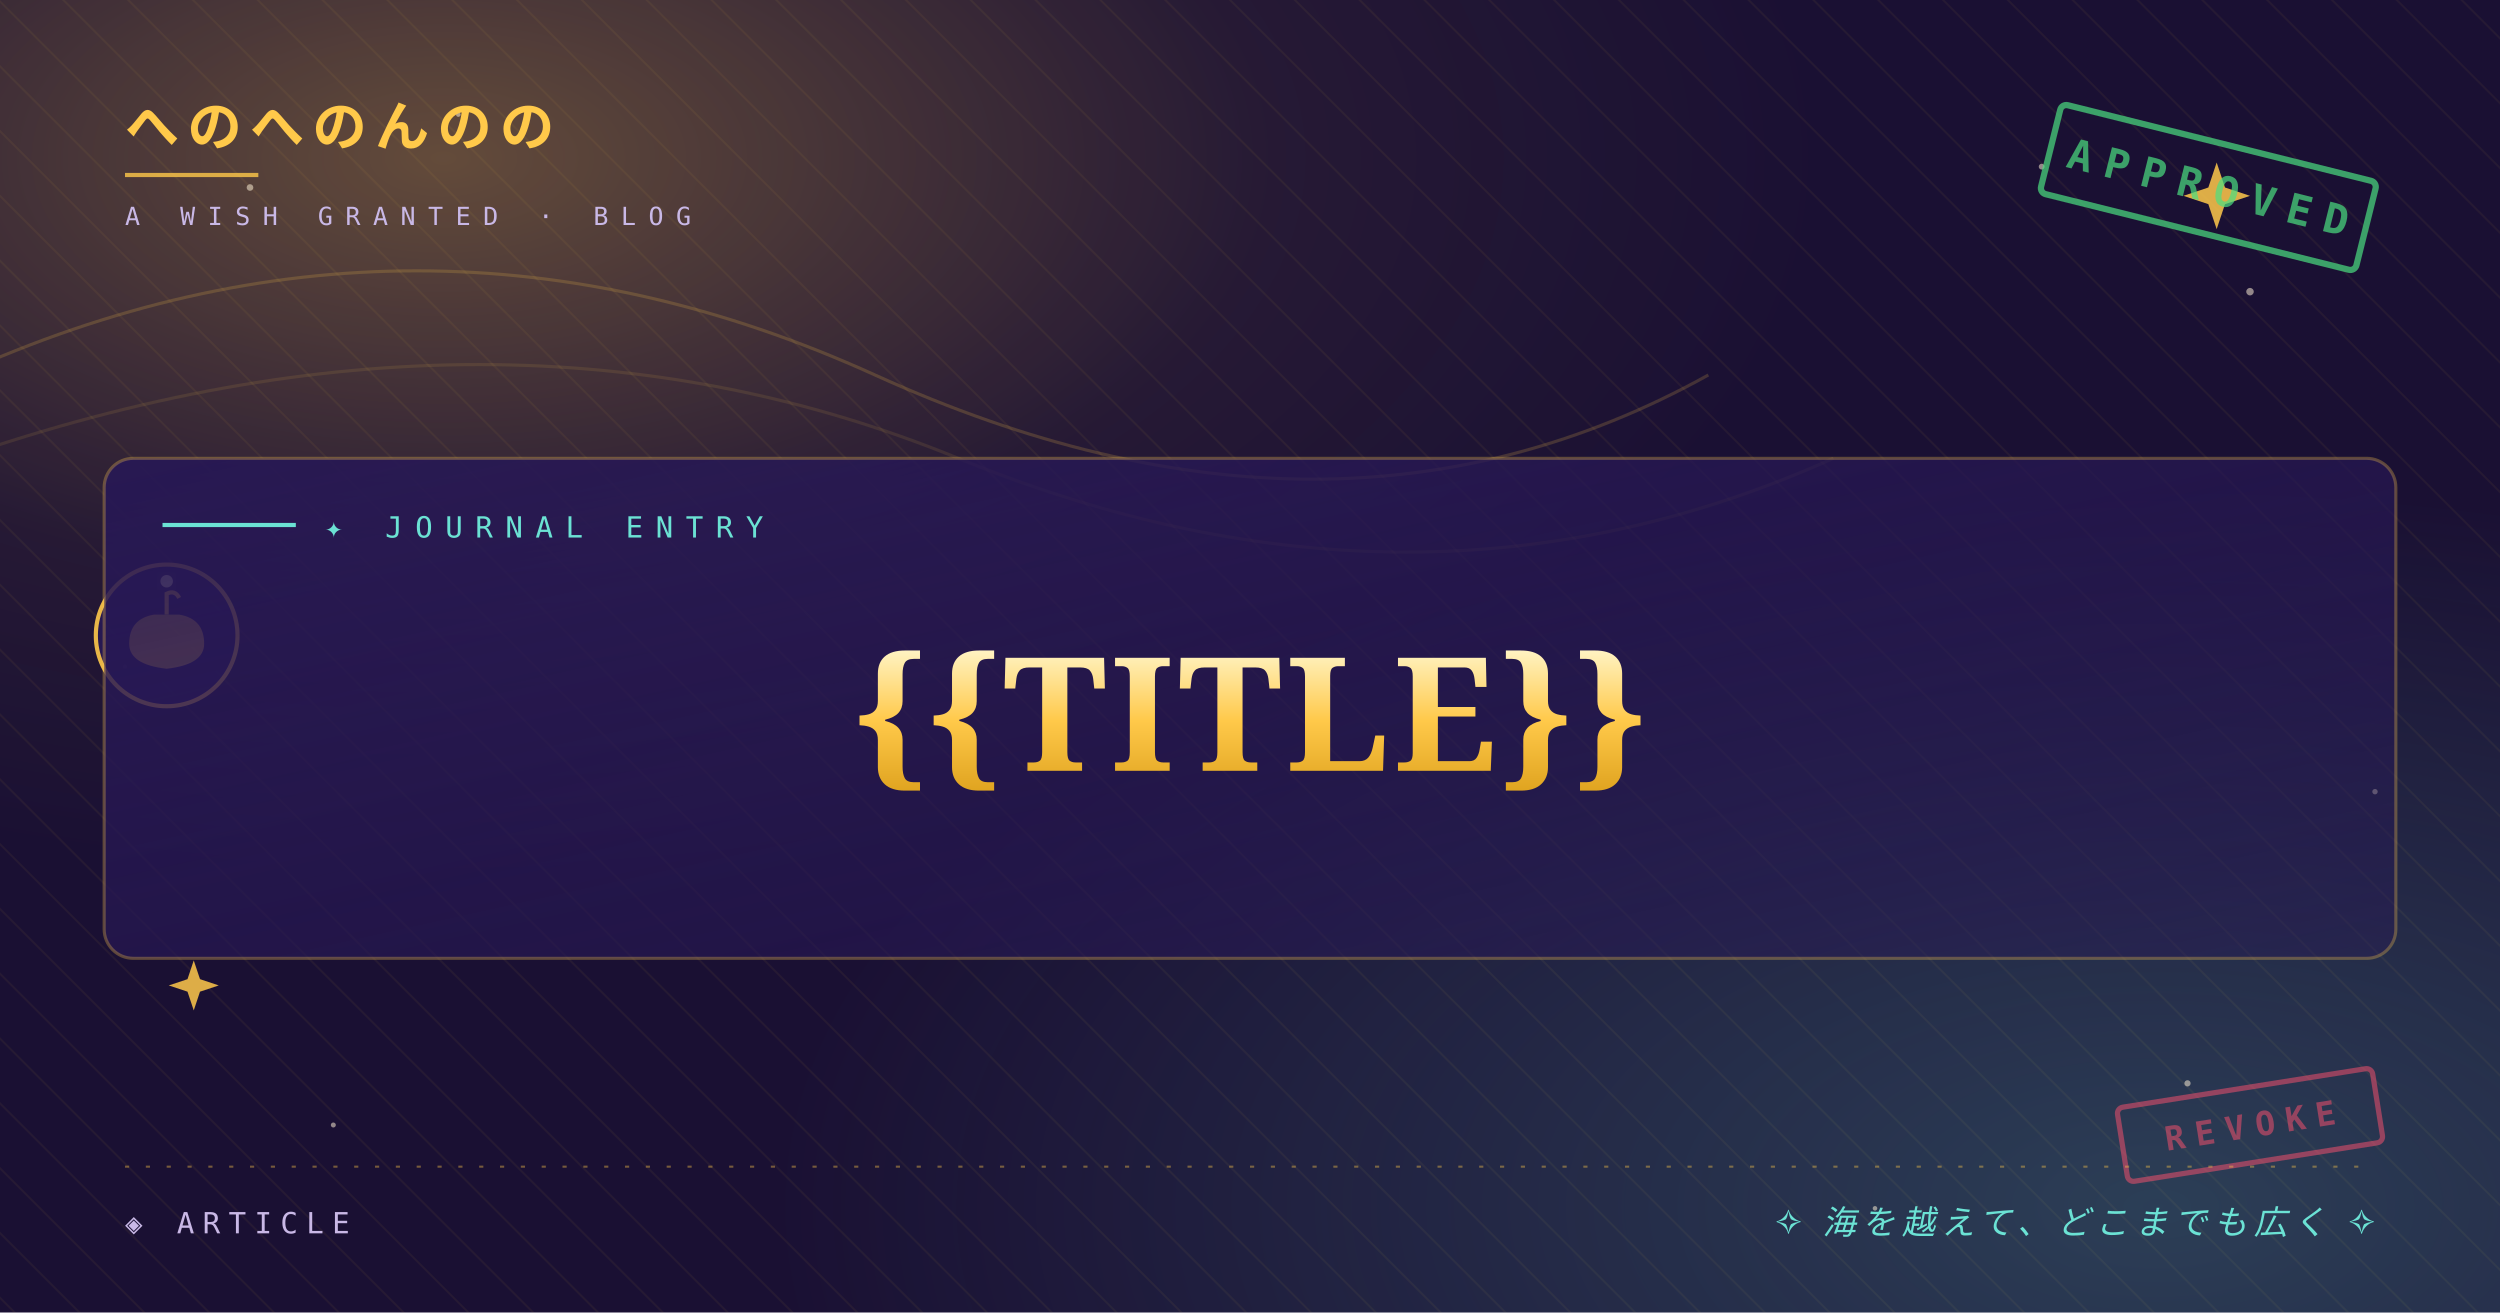
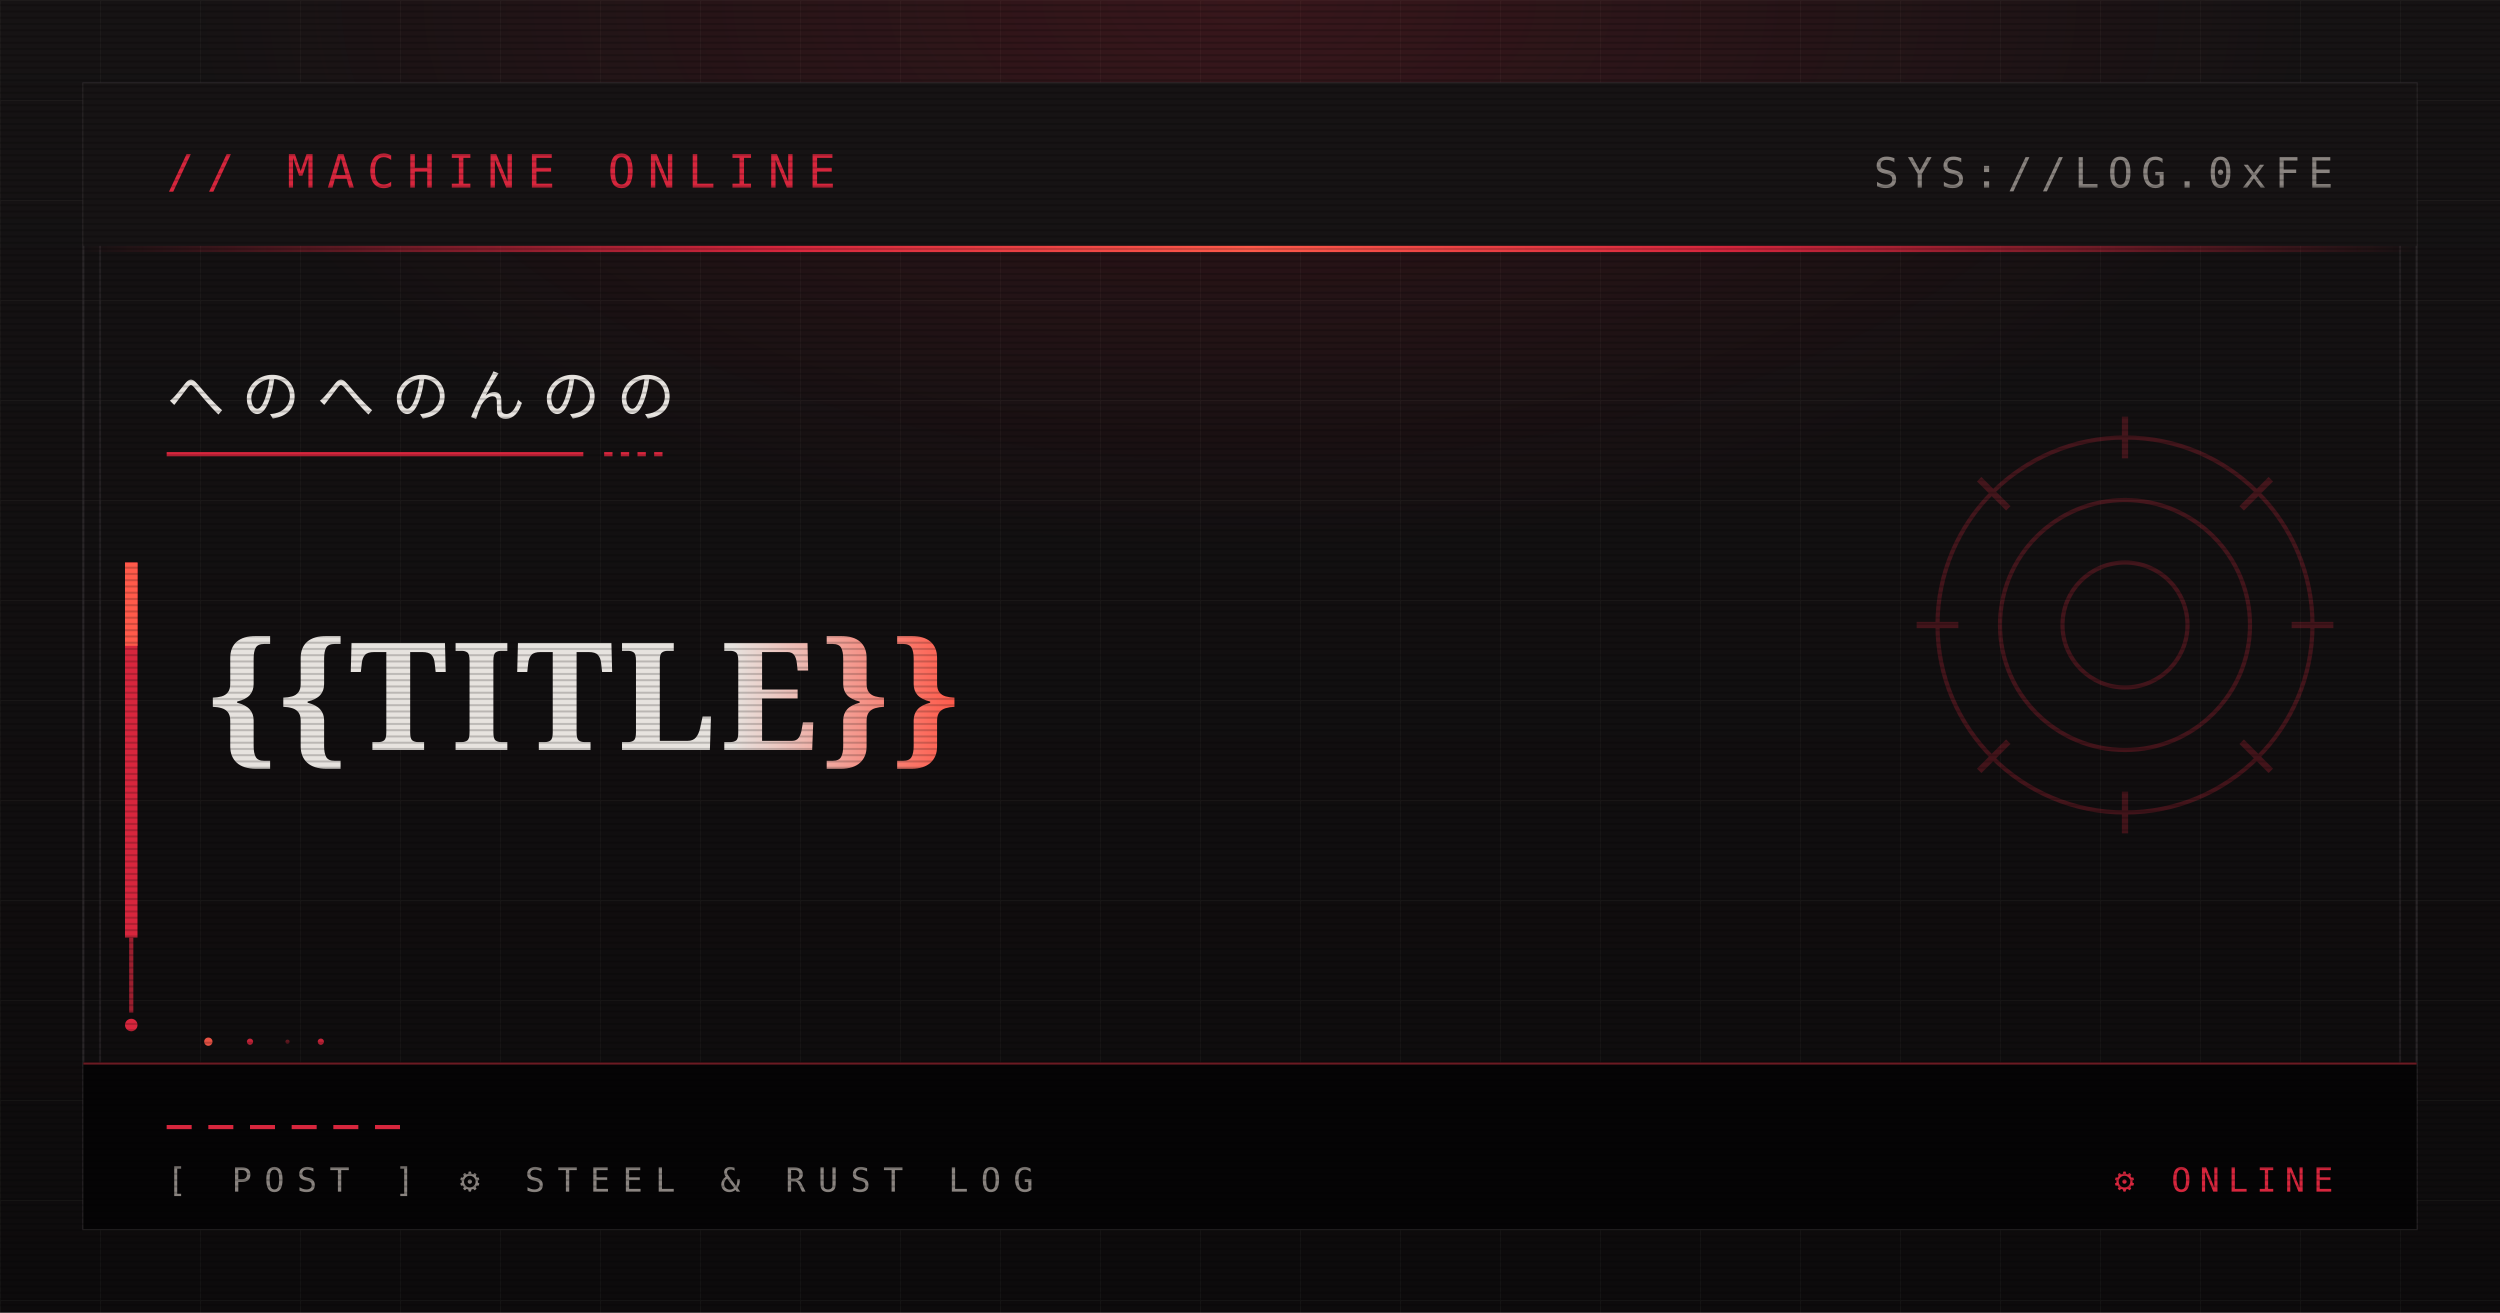
<svg xmlns="http://www.w3.org/2000/svg" width="1200" height="630" viewBox="0 0 1200 630">
  <defs>
-     <radialGradient id="lampGlow" cx="18%" cy="12%" r="55%">
-       <stop offset="0%" stop-color="#ffc94a" stop-opacity="0.32" />
-       <stop offset="60%" stop-color="#ffc94a" stop-opacity="0.05" />
-       <stop offset="100%" stop-color="#ffc94a" stop-opacity="0" />
+     <linearGradient id="bgGrad" x1="0" y1="0" x2="0" y2="1">
+       <stop offset="0%" stop-color="#161314" />
+       <stop offset="100%" stop-color="#0d0b0c" />
+     </linearGradient>
+     <radialGradient id="rustGlow" cx="50%" cy="0%" r="70%">
+       <stop offset="0%" stop-color="#d7263d" stop-opacity="0.18" />
+       <stop offset="60%" stop-color="#d7263d" stop-opacity="0" />
    </radialGradient>
-     <radialGradient id="tealGlow" cx="86%" cy="92%" r="55%">
-       <stop offset="0%" stop-color="#6be2d4" stop-opacity="0.22" />
-       <stop offset="100%" stop-color="#6be2d4" stop-opacity="0" />
-     </radialGradient>
-     <linearGradient id="titleGold" x1="0" y1="0" x2="0" y2="1">
-       <stop offset="0%" stop-color="#fff3c2" />
-       <stop offset="50%" stop-color="#ffc94a" />
-       <stop offset="100%" stop-color="#e0a420" />
+     <linearGradient id="titleGrad" x1="0" y1="0" x2="1" y2="0">
+       <stop offset="0%" stop-color="#e7e3df" />
+       <stop offset="70%" stop-color="#e7e3df" />
+       <stop offset="100%" stop-color="#ff5a4a" />
    </linearGradient>
-     <linearGradient id="headerCard" x1="0" y1="0" x2="1" y2="1">
-       <stop offset="0%" stop-color="#271854" stop-opacity="0.95" />
-       <stop offset="100%" stop-color="#271854" stop-opacity="0.4" />
+     <linearGradient id="plateLine" x1="0" y1="0" x2="1" y2="0">
+       <stop offset="0%" stop-color="#d7263d" stop-opacity="0" />
+       <stop offset="30%" stop-color="#d7263d" />
+       <stop offset="50%" stop-color="#ff5a4a" />
+       <stop offset="70%" stop-color="#d7263d" />
+       <stop offset="100%" stop-color="#d7263d" stop-opacity="0" />
    </linearGradient>
-     <pattern id="diag" x="0" y="0" width="22" height="22" patternUnits="userSpaceOnUse" patternTransform="rotate(135)">
-       <line x1="0" y1="0" x2="0" y2="22" stroke="#ffc94a" stroke-opacity="0.05" stroke-width="2" />
+     <pattern id="grid" x="0" y="0" width="48" height="48" patternUnits="userSpaceOnUse">
+       <path d="M 48 0 L 0 0 0 48" fill="none" stroke="#e7e3df" stroke-opacity="0.04" stroke-width="1" />
    </pattern>
-     <filter id="softGlow" x="-20%" y="-20%" width="140%" height="140%">
-       <feGaussianBlur stdDeviation="6" result="b" />
-       <feMerge>
-         <feMergeNode in="b" />
-         <feMergeNode in="SourceGraphic" />
-       </feMerge>
-     </filter>
+     <pattern id="scanlines" x="0" y="0" width="4" height="3" patternUnits="userSpaceOnUse">
+       <rect x="0" y="2" width="4" height="1" fill="#000000" fill-opacity="0.35" />
+     </pattern>
  </defs>
-   <rect width="1200" height="630" fill="#1a1033" />
-   <rect width="1200" height="630" fill="url(#diag)" />
-   <rect width="1200" height="630" fill="url(#lampGlow)" />
-   <rect width="1200" height="630" fill="url(#tealGlow)" />
-   <g fill="#f6ead0" opacity="0.55">
-     <circle cx="120" cy="90" r="1.6" />
-     <circle cx="220" cy="55" r="1.1" />
-     <circle cx="980" cy="80" r="1.4" />
-     <circle cx="1080" cy="140" r="1.8" />
-     <circle cx="160" cy="540" r="1.2" />
-     <circle cx="1050" cy="520" r="1.5" />
-     <circle cx="900" cy="580" r="1.1" />
-     <circle cx="60" cy="320" r="1" />
-     <circle cx="1140" cy="380" r="1.3" />
+   <rect width="1200" height="630" fill="#0d0b0c" />
+   <rect width="1200" height="630" fill="url(#bgGrad)" />
+   <rect width="1200" height="630" fill="url(#grid)" />
+   <rect width="1200" height="630" fill="url(#rustGlow)" />
+   <rect x="40" y="40" width="1120" height="550" fill="none" stroke="#2a2628" stroke-width="1" />
+   <rect x="48" y="48" width="1104" height="534" fill="none" stroke="#2a2628" stroke-width="1" stroke-opacity="0.6" />
+   <g fill="#2a2628" stroke="#050405" stroke-width="1">
+     <circle cx="64" cy="64" r="6" />
+     <circle cx="1136" cy="64" r="6" />
+     <circle cx="64" cy="566" r="6" />
+     <circle cx="1136" cy="566" r="6" />
  </g>
-   <g fill="#ffc94a" opacity="0.85">
-     <path d="M 1060 90 l 4 -12 l 4 12 l 12 4 l -12 4 l -4 12 l -4 -12 l -12 -4 z" />
-     <path d="M 90 470 l 3 -9 l 3 9 l 9 3 l -9 3 l -3 9 l -3 -9 l -9 -3 z" />
+   <g fill="#161314" stroke="#8a8480" stroke-width="0.5" stroke-opacity="0.4">
+     <circle cx="64" cy="64" r="2" />
+     <circle cx="1136" cy="64" r="2" />
+     <circle cx="64" cy="566" r="2" />
+     <circle cx="1136" cy="566" r="2" />
  </g>
-   <g stroke="#ffc94a" stroke-opacity="0.18" fill="none" stroke-width="1.5">
-     <path d="M -20 180 Q 200 80 420 180 T 820 180" />
-     <path d="M -20 220 Q 240 130 460 220 T 880 220" stroke-opacity="0.1" />
+   <rect x="40" y="40" width="1120" height="78" fill="#161314" />
+   <rect x="40" y="118" width="1120" height="3" fill="url(#plateLine)" />
+   <text x="80" y="90" font-family="monospace" font-size="22" fill="#d7263d" letter-spacing="6">// MACHINE ONLINE</text>
+   <text x="1120" y="90" font-family="monospace" font-size="20" fill="#8a8480" text-anchor="end" letter-spacing="4">SYS://LOG.0xFE</text>
+   <text x="80" y="200" font-family="monospace" font-size="28" fill="#e7e3df" letter-spacing="8">へのへのんのの</text>
+   <line x1="80" y1="218" x2="280" y2="218" stroke="#d7263d" stroke-width="2" />
+   <line x1="290" y1="218" x2="320" y2="218" stroke="#d7263d" stroke-width="2" stroke-dasharray="4 4" />
+   <rect x="60" y="270" width="6" height="180" fill="#d7263d" />
+   <rect x="60" y="270" width="6" height="40" fill="#ff5a4a" />
+   <rect x="62" y="450" width="2" height="36" fill="#d7263d" opacity="0.7" />
+   <circle cx="63" cy="492" r="3" fill="#d7263d" />
+   <text x="100" y="360" font-family="serif" font-size="72" font-weight="700" fill="url(#titleGrad)" letter-spacing="2">{{TITLE}}</text>
+   <g opacity="0.9">
+     <circle cx="100" cy="500" r="2" fill="#ff5a4a" />
+     <circle cx="120" cy="500" r="1.5" fill="#d7263d" />
+     <circle cx="138" cy="500" r="1" fill="#6b1a22" />
+     <circle cx="154" cy="500" r="1.5" fill="#d7263d" />
  </g>
-   <g transform="translate(60, 70)">
-     <text x="0" y="0" font-family="serif" font-size="26" fill="#ffc94a" letter-spacing="4" font-weight="700">へのへのんのの</text>
-     <line x1="0" y1="14" x2="64" y2="14" stroke="#ffc94a" stroke-width="2" opacity="0.8" />
-     <text x="0" y="38" font-family="monospace" font-size="12" fill="#c9b8e6" letter-spacing="6">A WISH GRANTED · BLOG</text>
+   <rect x="40" y="510" width="1120" height="80" fill="#050405" />
+   <rect x="40" y="510" width="1120" height="1" fill="#6b1a22" />
+   <g transform="translate(80,540)">
+     <rect x="0" y="0" width="12" height="2" fill="#d7263d" />
+     <rect x="20" y="0" width="12" height="2" fill="#d7263d" />
+     <rect x="40" y="0" width="12" height="2" fill="#d7263d" />
+     <rect x="60" y="0" width="12" height="2" fill="#d7263d" />
+     <rect x="80" y="0" width="12" height="2" fill="#d7263d" />
+     <rect x="100" y="0" width="12" height="2" fill="#d7263d" />
  </g>
-   <g transform="translate(1060, 90) rotate(14)" opacity="0.7">
-     <rect x="-78" y="-22" width="156" height="44" fill="none" stroke="#4ade80" stroke-width="3" rx="3" />
-     <text x="0" y="7" font-family="monospace" font-size="20" font-weight="800" fill="#4ade80" text-anchor="middle" letter-spacing="6">APPROVED</text>
+   <text x="80" y="572" font-family="monospace" font-size="16" fill="#8a8480" letter-spacing="6">[ POST ] ⚙ STEEL &amp; RUST LOG</text>
+   <text x="1120" y="572" font-family="monospace" font-size="16" fill="#d7263d" text-anchor="end" letter-spacing="4">⚙ ONLINE</text>
+   <g transform="translate(1020,300)" opacity="0.25" fill="none" stroke="#d7263d" stroke-width="2">
+     <circle r="90" />
+     <circle r="60" />
+     <circle r="30" />
+     <g stroke="#d7263d" stroke-width="3">
+       <line x1="-100" y1="0" x2="-80" y2="0" />
+       <line x1="100" y1="0" x2="80" y2="0" />
+       <line x1="0" y1="-100" x2="0" y2="-80" />
+       <line x1="0" y1="100" x2="0" y2="80" />
+       <line x1="-70" y1="-70" x2="-56" y2="-56" />
+       <line x1="70" y1="-70" x2="56" y2="-56" />
+       <line x1="-70" y1="70" x2="-56" y2="56" />
+       <line x1="70" y1="70" x2="56" y2="56" />
+     </g>
  </g>
-   <g transform="translate(1080, 540) rotate(-9)" opacity="0.55">
-     <rect x="-62" y="-18" width="124" height="36" fill="none" stroke="#ef4f6b" stroke-width="2.5" rx="3" />
-     <text x="0" y="6" font-family="monospace" font-size="16" font-weight="800" fill="#ef4f6b" text-anchor="middle" letter-spacing="5">REVOKE</text>
-   </g>
-   <g transform="translate(80, 305)" opacity="0.9">
-     <circle cx="0" cy="0" r="34" fill="#271854" stroke="#ffc94a" stroke-width="2" />
-     <path d="M -18 4 Q -18 -8 -6 -10 L 6 -10 Q 18 -8 18 4 Q 18 14 0 16 Q -18 14 -18 4 Z" fill="#ffc94a" opacity="0.85" />
-     <path d="M 0 -10 L 0 -20 Q 4 -22 6 -18" fill="none" stroke="#ffc94a" stroke-width="2" />
-     <circle cx="0" cy="-26" r="3" fill="#fff3c2" filter="url(#softGlow)" />
-   </g>
-   <g>
-     <rect x="50" y="220" width="1100" height="240" fill="url(#headerCard)" stroke="#ffc94a" stroke-opacity="0.3" stroke-width="1.5" rx="14" />
-     <line x1="78" y1="252" x2="142" y2="252" stroke="#6be2d4" stroke-width="2" />
-     <text x="156" y="258" font-family="monospace" font-size="14" fill="#6be2d4" letter-spacing="6">✦ JOURNAL ENTRY</text>
-   </g>
-   <text x="600" y="370" font-family="serif" font-size="76" font-weight="700" fill="url(#titleGold)" text-anchor="middle" letter-spacing="2" style="text-shadow: 0 0 12px rgba(255,201,74,0.4)">{{TITLE}}</text>
-   <g transform="translate(0, 560)">
-     <line x1="60" y1="0" x2="1140" y2="0" stroke="#ffc94a" stroke-opacity="0.4" stroke-dasharray="2 8" stroke-width="1" />
-     <text x="60" y="32" font-family="monospace" font-size="14" fill="#c9b8e6" letter-spacing="4">◈  ARTICLE</text>
-     <text x="1140" y="32" font-family="serif" font-size="16" fill="#6be2d4" text-anchor="end" letter-spacing="3" font-style="italic">✧ 海を越えて、どこまでも広く ✧</text>
-   </g>
+   <rect width="1200" height="630" fill="url(#scanlines)" opacity="0.5" />
</svg>
